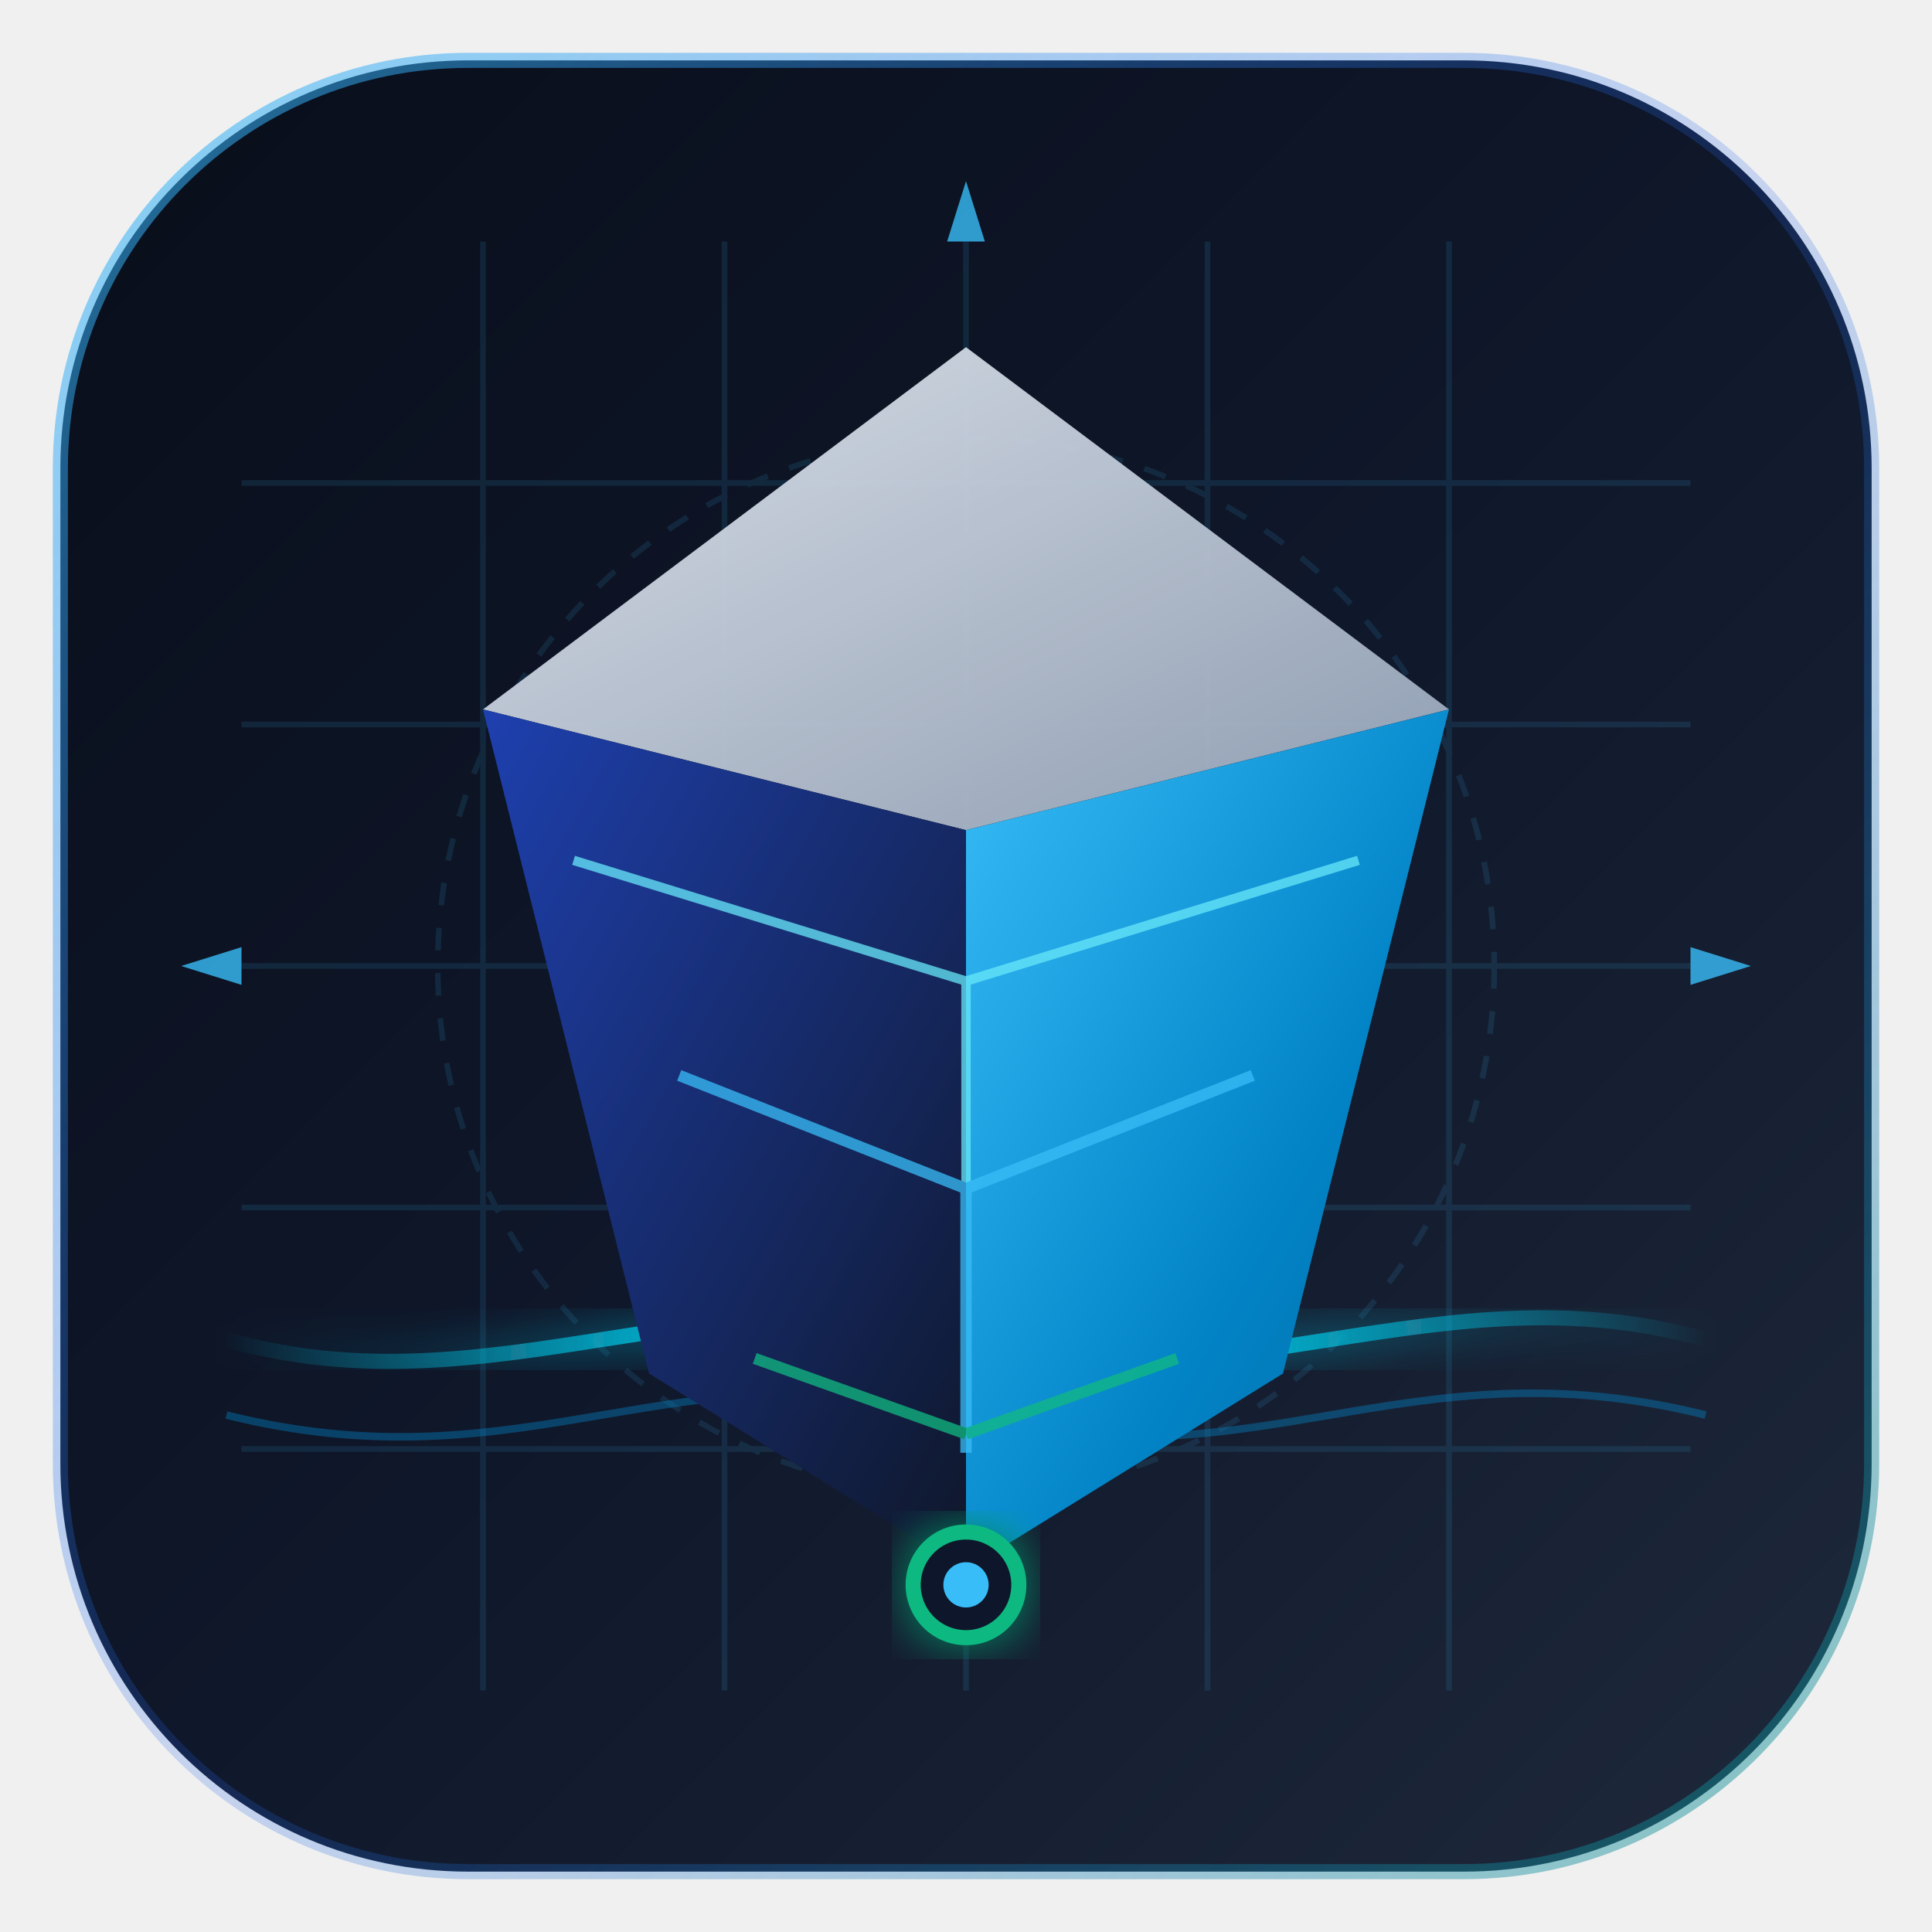
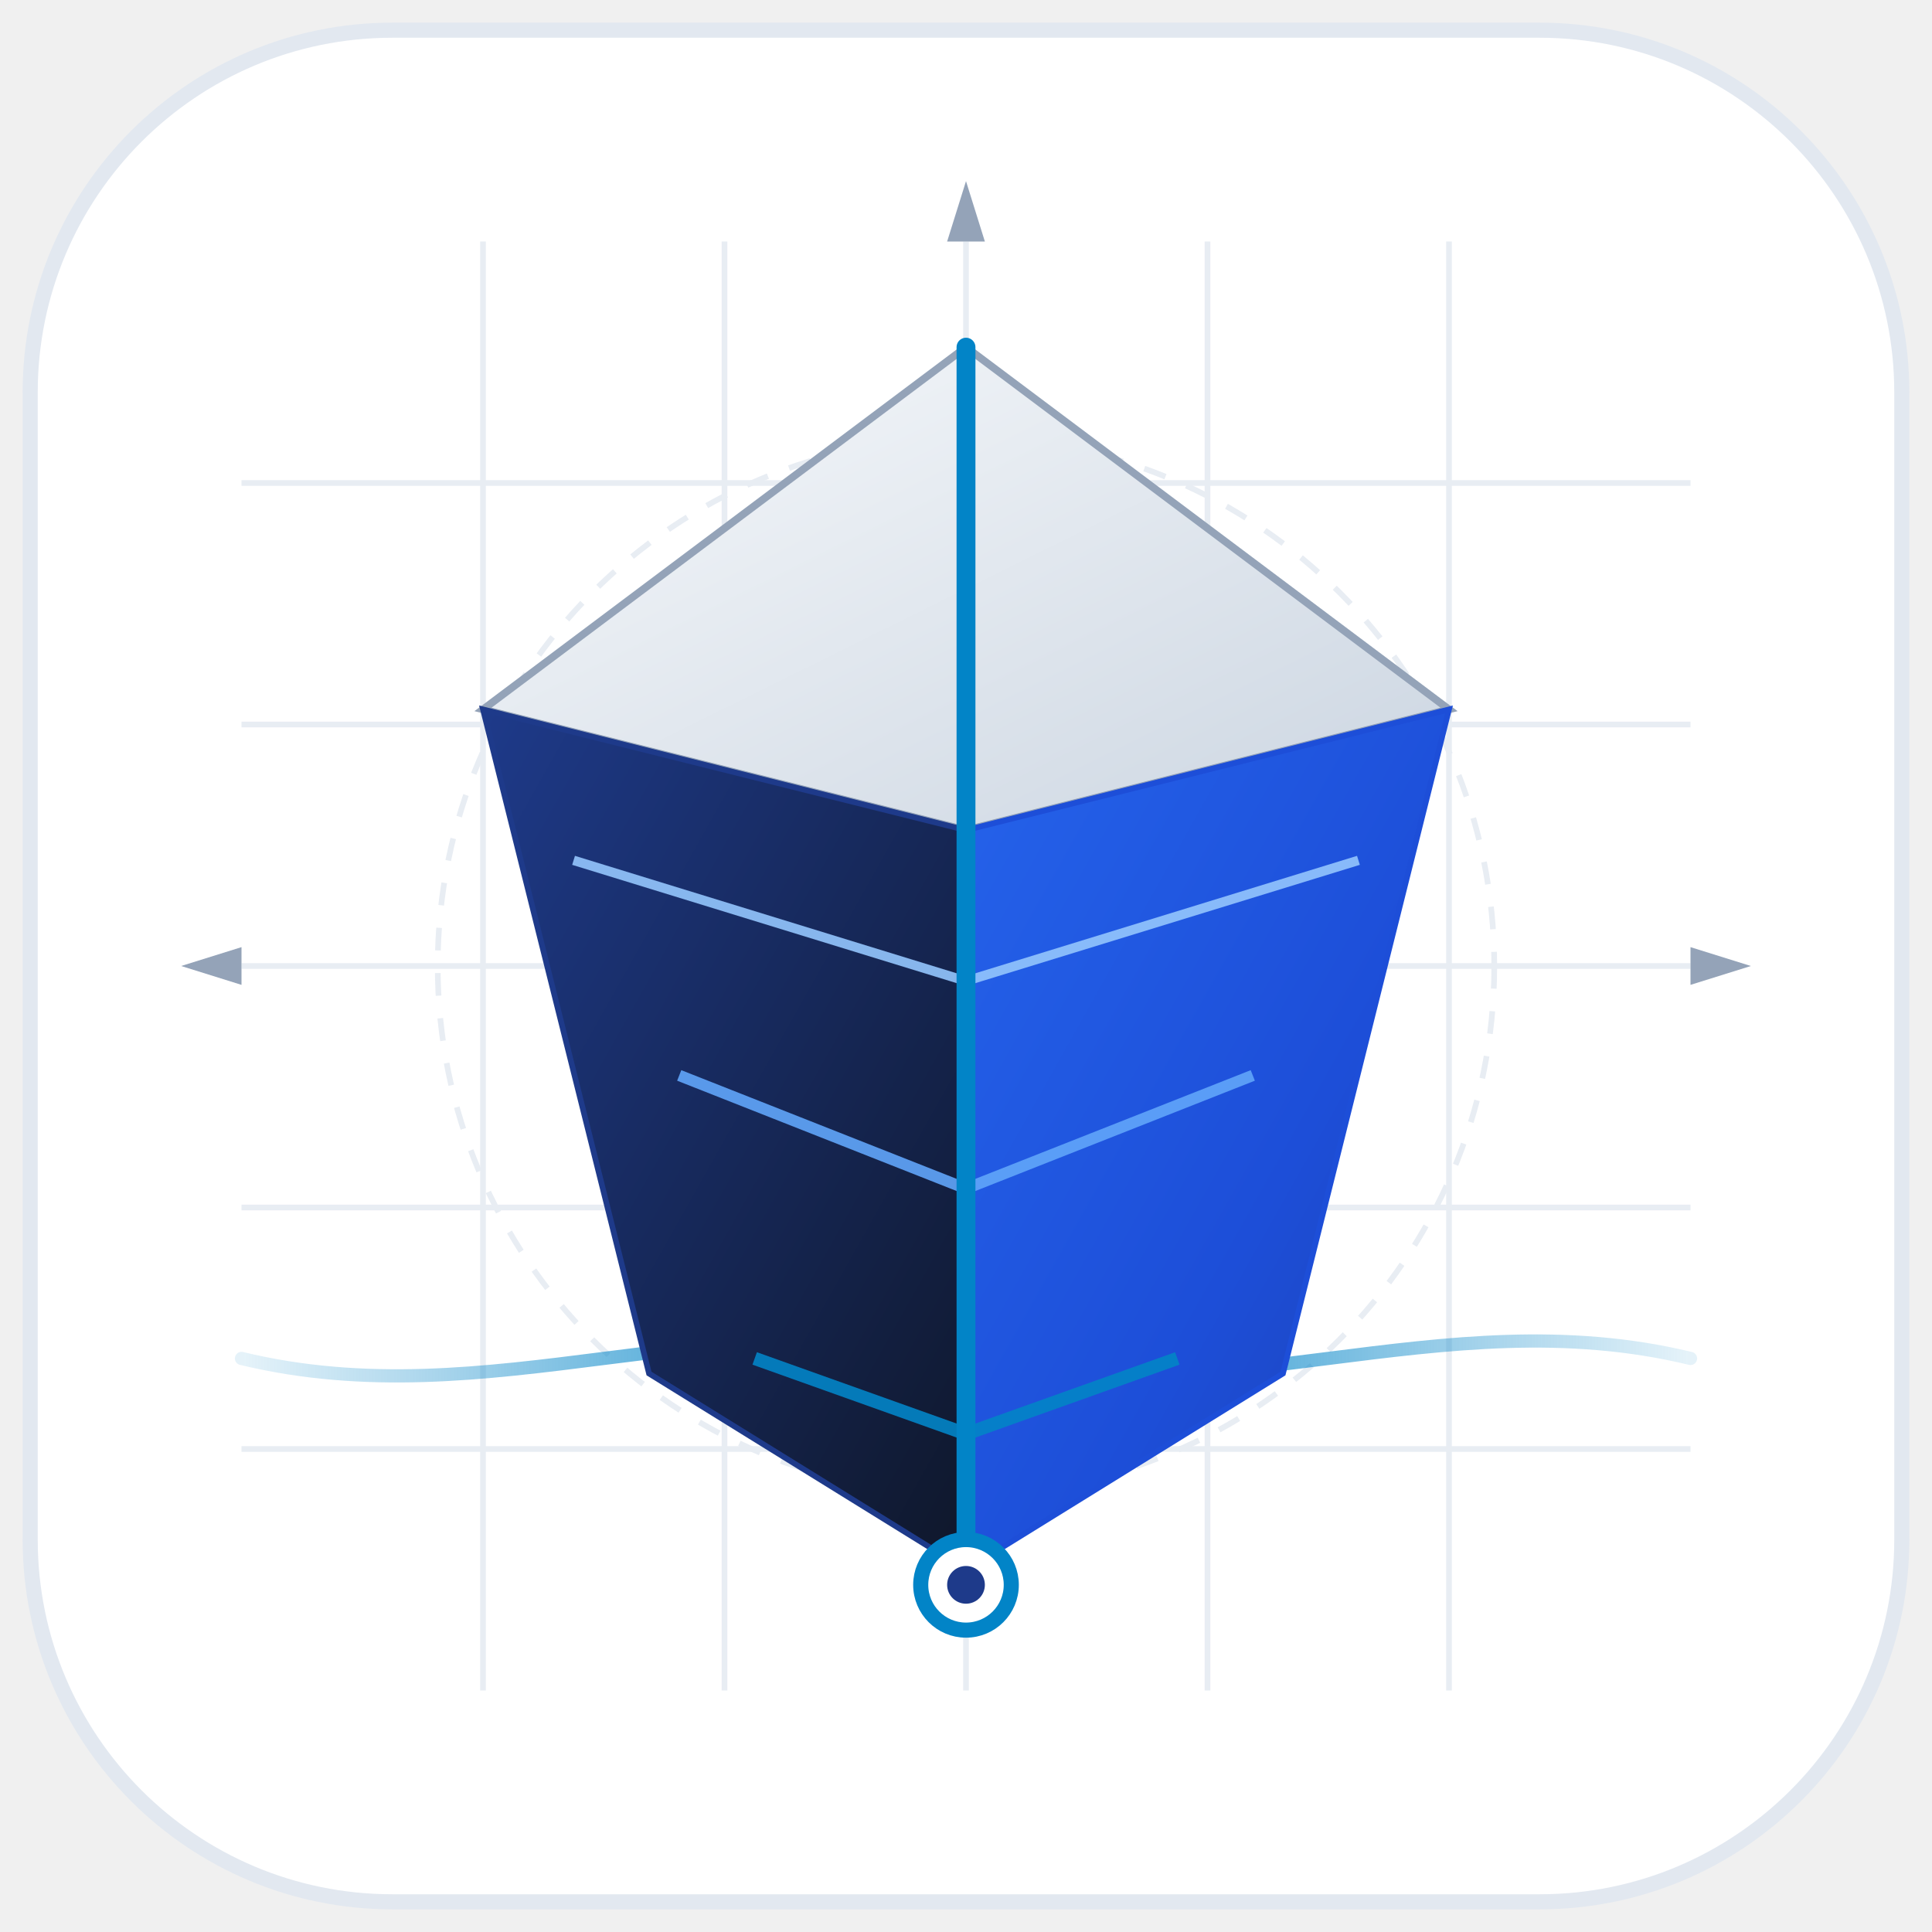
<svg xmlns="http://www.w3.org/2000/svg" viewBox="0 0 512 512" width="512" height="512">
  <defs>
-     <linearGradient id="bgGrad" x1="0%" y1="0%" x2="100%" y2="100%">
-       <stop offset="0%" stop-color="#090E1A" />
-       <stop offset="50%" stop-color="#0F172A" />
-       <stop offset="100%" stop-color="#1E293B" />
-     </linearGradient>
-     <linearGradient id="hullLeft" x1="0%" y1="0%" x2="100%" y2="100%">
-       <stop offset="0%" stop-color="#1E40AF" />
+     <linearGradient id="hullStarboard" x1="0%" y1="0%" x2="100%" y2="100%">
+       <stop offset="0%" stop-color="#1E3A8A" />
      <stop offset="100%" stop-color="#0F172A" />
    </linearGradient>
-     <linearGradient id="hullRight" x1="0%" y1="0%" x2="100%" y2="100%">
-       <stop offset="0%" stop-color="#38BDF8" />
-       <stop offset="60%" stop-color="#0284C7" />
-       <stop offset="100%" stop-color="#0369A1" />
+     <linearGradient id="hullPort" x1="0%" y1="0%" x2="100%" y2="100%">
+       <stop offset="0%" stop-color="#2563EB" />
+       <stop offset="60%" stop-color="#1D4ED8" />
+       <stop offset="100%" stop-color="#1E40AF" />
    </linearGradient>
-     <linearGradient id="deckGrad" x1="0%" y1="0%" x2="100%" y2="100%">
-       <stop offset="0%" stop-color="#E2E8F0" />
-       <stop offset="100%" stop-color="#94A3B8" />
+     <linearGradient id="deckLight" x1="0%" y1="0%" x2="100%" y2="100%">
+       <stop offset="0%" stop-color="#F8FAFC" />
+       <stop offset="100%" stop-color="#CBD5E1" />
    </linearGradient>
-     <linearGradient id="laserGlow" x1="0%" y1="0%" x2="100%" y2="0%">
-       <stop offset="0%" stop-color="#06B6D4" stop-opacity="0" />
-       <stop offset="30%" stop-color="#06B6D4" stop-opacity="0.9" />
-       <stop offset="50%" stop-color="#10B981" stop-opacity="1" />
-       <stop offset="70%" stop-color="#06B6D4" stop-opacity="0.9" />
-       <stop offset="100%" stop-color="#06B6D4" stop-opacity="0" />
+     <linearGradient id="waterLine" x1="0%" y1="0%" x2="100%" y2="0%">
+       <stop offset="0%" stop-color="#0284C7" stop-opacity="0.1" />
+       <stop offset="50%" stop-color="#0284C7" stop-opacity="1" />
+       <stop offset="100%" stop-color="#0284C7" stop-opacity="0.1" />
    </linearGradient>
-     <linearGradient id="stemGlow" x1="0%" y1="0%" x2="0%" y2="100%">
-       <stop offset="0%" stop-color="#38BDF8" />
-       <stop offset="50%" stop-color="#22D3EE" />
-       <stop offset="100%" stop-color="#10B981" />
-     </linearGradient>
-     <linearGradient id="borderGrad" x1="0%" y1="0%" x2="100%" y2="100%">
-       <stop offset="0%" stop-color="#38BDF8" stop-opacity="0.6" />
-       <stop offset="50%" stop-color="#2563EB" stop-opacity="0.2" />
-       <stop offset="100%" stop-color="#0D9488" stop-opacity="0.5" />
-     </linearGradient>
-     <filter id="glow" x="-20%" y="-20%" width="140%" height="140%">
-       <feGaussianBlur stdDeviation="6" result="blur" />
-       <feComposite in="SourceGraphic" in2="blur" operator="over" />
-     </filter>
  </defs>
-   <rect x="16" y="16" width="480" height="480" rx="108" fill="url(#bgGrad)" stroke="url(#borderGrad)" stroke-width="4" />
-   <g opacity="0.12" stroke="#38BDF8" stroke-width="1.5">
+   <rect x="8" y="8" width="496" height="496" rx="96" fill="#FFFFFF" stroke="#E2E8F0" stroke-width="4" />
+   <g stroke="#E2E8F0" stroke-width="1.5" opacity="0.8">
    <line x1="64" y1="128" x2="448" y2="128" />
    <line x1="64" y1="192" x2="448" y2="192" />
    <line x1="64" y1="256" x2="448" y2="256" />
    <line x1="64" y1="320" x2="448" y2="320" />
    <line x1="64" y1="384" x2="448" y2="384" />
    <line x1="128" y1="64" x2="128" y2="448" />
    <line x1="192" y1="64" x2="192" y2="448" />
    <line x1="256" y1="64" x2="256" y2="448" />
    <line x1="320" y1="64" x2="320" y2="448" />
    <line x1="384" y1="64" x2="384" y2="448" />
    <circle cx="256" cy="256" r="140" fill="none" stroke-width="1.5" stroke-dasharray="6 6" />
  </g>
-   <path d="M 60 355 C 130 375, 190 335, 256 355 C 322 375, 382 335, 452 355" fill="none" stroke="url(#laserGlow)" stroke-width="4" filter="url(#glow)" />
-   <path d="M 60 375 C 140 395, 180 355, 256 375 C 332 395, 372 355, 452 375" fill="none" stroke="#0284C7" stroke-width="2" opacity="0.4" />
-   <polygon points="256,92 384,188 256,220 128,188" fill="url(#deckGrad)" opacity="0.95" />
-   <polygon points="256,220 384,188 340,364 256,416" fill="url(#hullRight)" />
-   <polygon points="256,220 128,188 172,364 256,416" fill="url(#hullLeft)" />
-   <g stroke="#67E8F9" stroke-width="2.5" opacity="0.75" fill="none">
+   <path d="M 64 360 C 130 376, 190 344, 256 360 C 322 376, 382 344, 448 360" fill="none" stroke="url(#waterLine)" stroke-width="3.5" stroke-linecap="round" />
+   <polygon points="256,92 384,188 256,220 128,188" fill="url(#deckLight)" stroke="#94A3B8" stroke-width="2" />
+   <polygon points="256,220 384,188 340,364 256,416" fill="url(#hullPort)" stroke="#1D4ED8" stroke-width="1.5" />
+   <polygon points="256,220 128,188 172,364 256,416" fill="url(#hullStarboard)" stroke="#1E3A8A" stroke-width="1.5" />
+   <g stroke="#93C5FD" stroke-width="2.5" fill="none" opacity="0.9">
    <polyline points="152,228 256,260 360,228" />
    <line x1="256" y1="260" x2="256" y2="330" />
-     <polyline points="180,285 256,315 332,285" stroke="#38BDF8" stroke-width="3" />
-     <line x1="256" y1="315" x2="256" y2="385" stroke="#38BDF8" stroke-width="3" />
-     <line x1="200" y1="360" x2="256" y2="380" stroke="#10B981" stroke-width="3" />
-     <line x1="312" y1="360" x2="256" y2="380" stroke="#10B981" stroke-width="3" />
+     <polyline points="180,285 256,315 332,285" stroke="#60A5FA" stroke-width="3" />
+     <line x1="256" y1="315" x2="256" y2="385" stroke="#60A5FA" stroke-width="3" />
+     <line x1="200" y1="360" x2="256" y2="380" stroke="#0284C7" stroke-width="3.5" />
+     <line x1="312" y1="360" x2="256" y2="380" stroke="#0284C7" stroke-width="3.5" />
  </g>
-   <line x1="256" y1="92" x2="256" y2="424" stroke="url(#stemGlow)" stroke-width="6" stroke-linecap="round" filter="url(#glow)" />
-   <circle cx="256" cy="420" r="14" fill="#0F172A" stroke="#10B981" stroke-width="4" filter="url(#glow)" />
-   <circle cx="256" cy="420" r="6" fill="#38BDF8" />
-   <g fill="#38BDF8" opacity="0.8">
+   <line x1="256" y1="92" x2="256" y2="422" stroke="#0284C7" stroke-width="5" stroke-linecap="round" />
+   <circle cx="256" cy="420" r="12" fill="#FFFFFF" stroke="#0284C7" stroke-width="4" />
+   <circle cx="256" cy="420" r="5" fill="#1E3A8A" />
+   <g fill="#94A3B8">
    <polygon points="256,48 261,64 251,64" />
    <polygon points="464,256 448,251 448,261" />
    <polygon points="48,256 64,251 64,261" />
  </g>
</svg>
